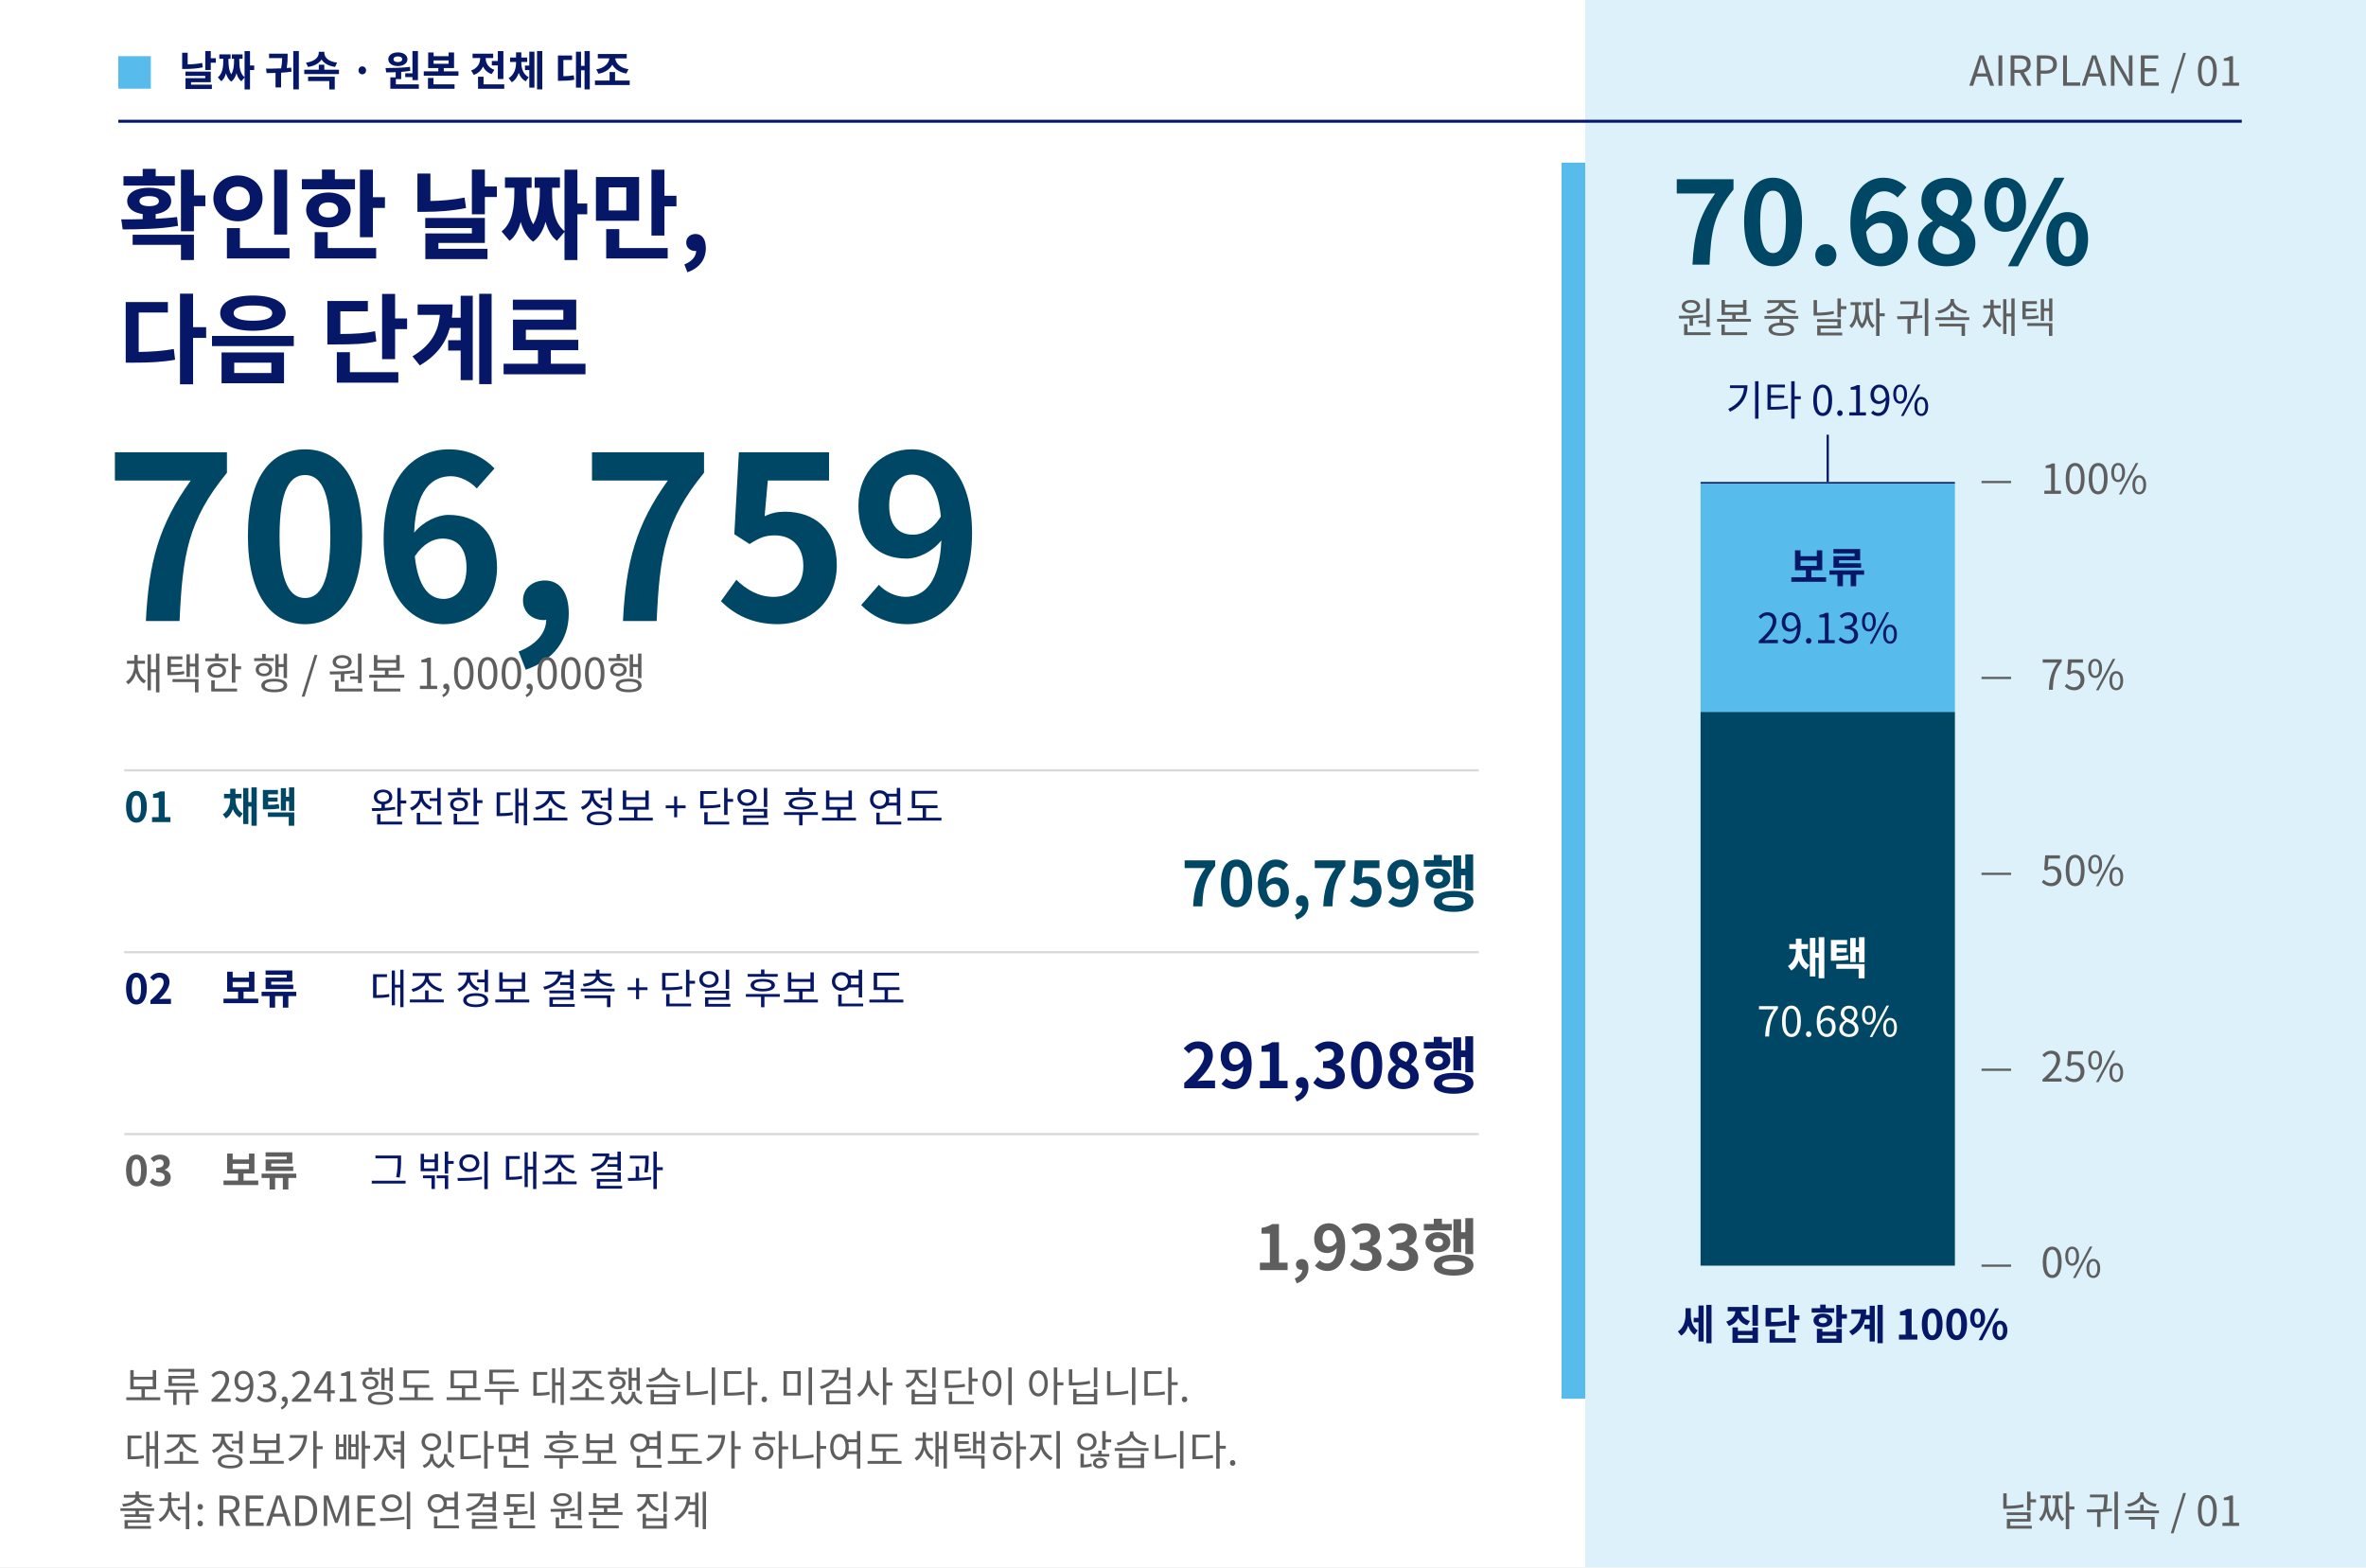
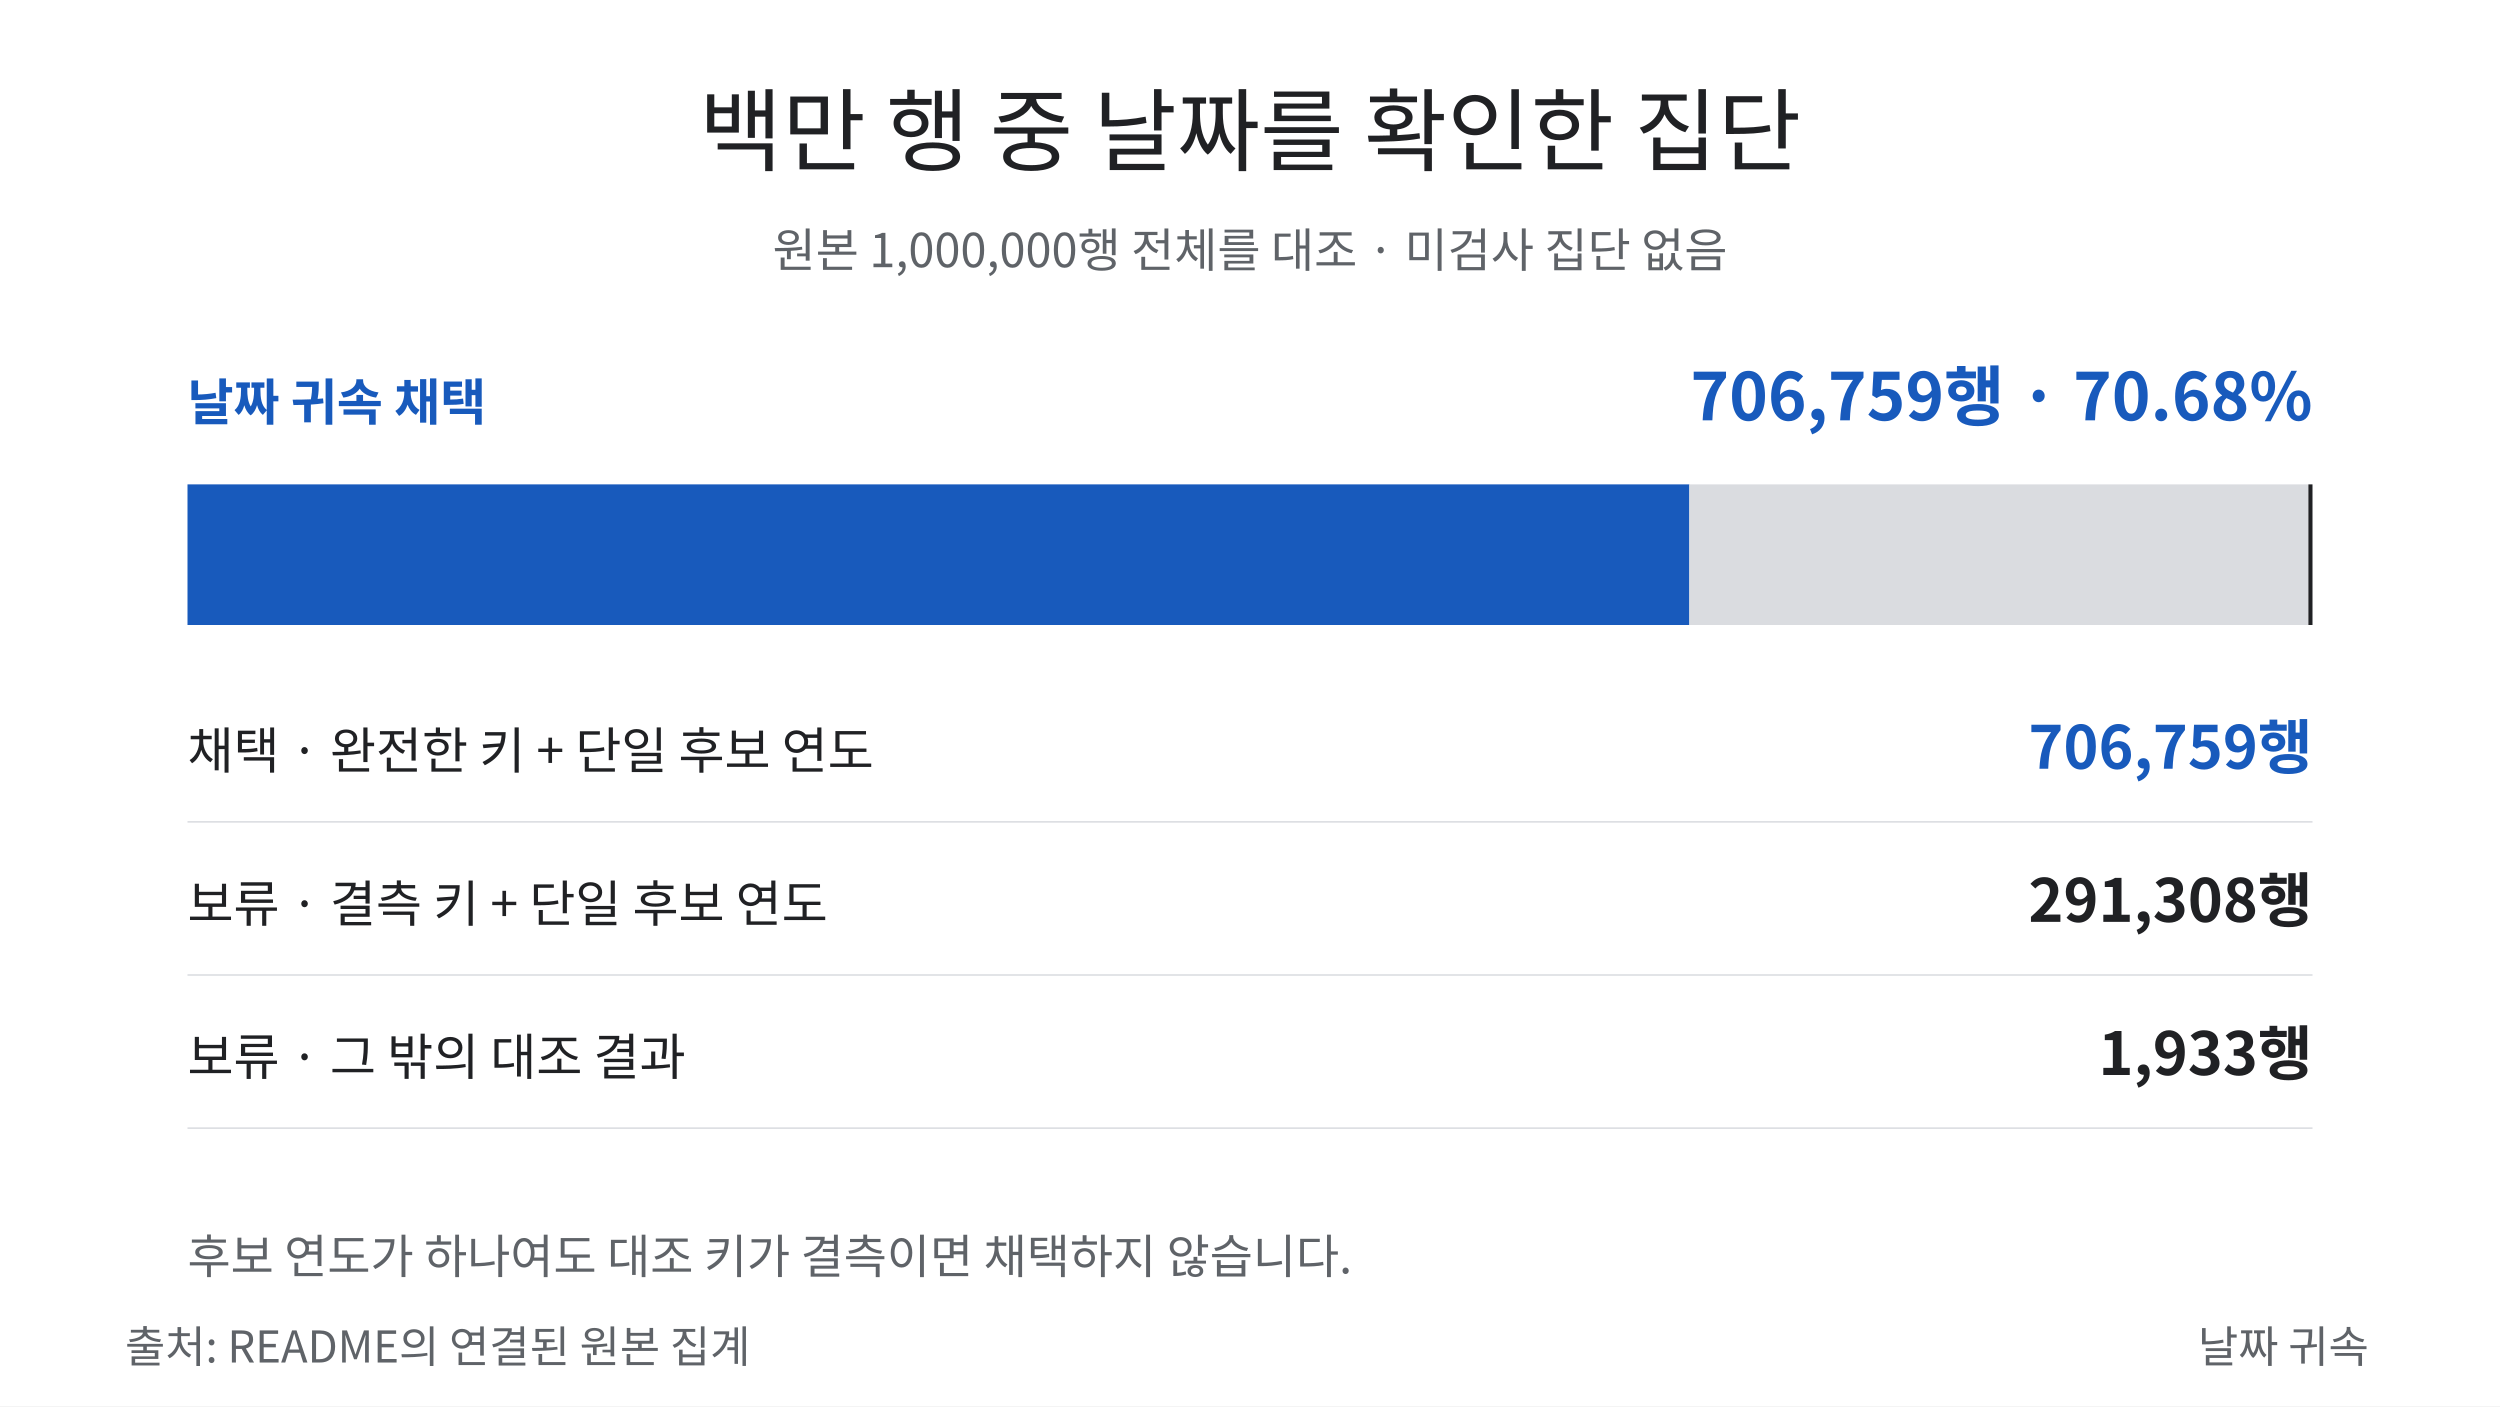
- <svg xmlns="http://www.w3.org/2000/svg" width="1600" height="1060" viewBox="0 0 1600 1060" role="img" aria-labelledby="title desc" data-design="refined-evidence-f" data-chart-type="vertical-population-stack">
+ <svg xmlns="http://www.w3.org/2000/svg" width="1600" height="900" viewBox="0 0 1600 900" role="img" aria-labelledby="title desc" data-design="technical-launch-h" data-chart-type="horizontal-population-stack">
  <style>text{font-family:"Noto Sans CJK KR","Malgun Gothic","Apple SD Gothic Neo",sans-serif;font-variant-numeric:tabular-nums}</style>
-   <rect width="1600" height="1060" fill="#FFFFFF" />
-   <rect x="1072.000" y="0.000" width="528.000" height="1060.000" fill="#DDF1FB" />
-   <rect x="1056.000" y="110.000" width="16.000" height="836.000" fill="#57BBEB" />
-   <rect x="80.000" y="38.000" width="22.000" height="22.000" fill="#57BBEB" />
-   <text x="121.000" y="58.000" font-size="28" fill="#051766" font-weight="600" text-anchor="start">날짜 귀속 · 원본 전체 대조</text>
-   <text x="1516.000" y="58.000" font-size="28" fill="#5E5E5E" font-weight="400" text-anchor="end">AIRPLANE  /  01</text>
-   <line x1="80.000" y1="82.000" x2="1516.000" y2="82.000" stroke="#051766" stroke-width="2" />
-   <text x="80.000" y="170.000" font-size="66" fill="#051766" font-weight="700" text-anchor="start" style="font-family:Noto Sans CJK KR, Malgun Gothic, Apple SD Gothic Neo, sans-serif">확인한 날짜만,</text>
-   <text x="80.000" y="254.000" font-size="66" fill="#051766" font-weight="700" text-anchor="start" style="font-family:Noto Sans CJK KR, Malgun Gothic, Apple SD Gothic Neo, sans-serif">다음 단계로</text>
-   <text x="70.000" y="420.000" font-size="154" fill="#004766" font-weight="700" text-anchor="start" style="font-family:Noto Sans CJK KR, Malgun Gothic, Apple SD Gothic Neo, sans-serif">706,759</text>
-   <text x="84.000" y="466.000" font-size="29" fill="#5E5E5E" font-weight="400" text-anchor="start">채택한 행 / 원본 1,000,000행</text>
-   <line x1="84.000" y1="521.000" x2="1000.000" y2="521.000" stroke="#D9D9D9" stroke-width="1.5" />
-   <text x="84.000" y="556.000" font-size="28" fill="#004766" font-weight="700" text-anchor="start">01</text>
-   <text x="150.000" y="556.000" font-size="28" fill="#004766" font-weight="700" text-anchor="start">채택</text>
-   <text x="250.000" y="556.000" font-size="28" fill="#051766" font-weight="400" text-anchor="start">완전한 대조 정보 + 단일 후보 연도</text>
-   <text x="1000.000" y="613.000" font-size="42" fill="#004766" font-weight="600" text-anchor="end">706,759행</text>
-   <line x1="84.000" y1="644.000" x2="1000.000" y2="644.000" stroke="#D9D9D9" stroke-width="1.5" />
-   <text x="84.000" y="679.000" font-size="28" fill="#051766" font-weight="700" text-anchor="start">02</text>
-   <text x="150.000" y="679.000" font-size="28" fill="#051766" font-weight="700" text-anchor="start">보류</text>
-   <text x="250.000" y="679.000" font-size="28" fill="#051766" font-weight="400" text-anchor="start">대조 정보 결측 + 단일 후보 연도</text>
-   <text x="1000.000" y="736.000" font-size="42" fill="#051766" font-weight="600" text-anchor="end">291,308행</text>
-   <line x1="84.000" y1="767.000" x2="1000.000" y2="767.000" stroke="#D9D9D9" stroke-width="1.5" />
-   <text x="84.000" y="802.000" font-size="28" fill="#5E5E5E" font-weight="700" text-anchor="start">03</text>
-   <text x="150.000" y="802.000" font-size="28" fill="#5E5E5E" font-weight="700" text-anchor="start">보류</text>
-   <text x="250.000" y="802.000" font-size="28" fill="#051766" font-weight="400" text-anchor="start">그 밖의 대조 결과</text>
-   <text x="1000.000" y="859.000" font-size="42" fill="#5E5E5E" font-weight="600" text-anchor="end">1,933행</text>
-   <text x="1130.000" y="179.000" font-size="78" fill="#004766" font-weight="700" text-anchor="start" style="font-family:Noto Sans CJK KR, Malgun Gothic, Apple SD Gothic Neo, sans-serif">70.68%</text>
-   <text x="1134.000" y="225.000" font-size="28" fill="#5E5E5E" font-weight="400" text-anchor="start">원본 중 날짜 귀속 채택</text>
-   <rect x="1150.000" y="481.418" width="172.000" height="374.582" fill="#004766" />
-   <rect x="1150.000" y="327.024" width="172.000" height="154.393" fill="#57BBEB" />
-   <rect x="1150.000" y="326.000" width="172.000" height="1.024" fill="#051766" />
-   <line x1="1340.000" y1="856.000" x2="1360.000" y2="856.000" stroke="#5E5E5E" stroke-width="1.5" />
-   <text x="1380.000" y="864.000" font-size="28" fill="#5E5E5E" font-weight="400" text-anchor="start">0%</text>
-   <line x1="1340.000" y1="723.500" x2="1360.000" y2="723.500" stroke="#5E5E5E" stroke-width="1.5" />
-   <text x="1380.000" y="731.500" font-size="28" fill="#5E5E5E" font-weight="400" text-anchor="start">25%</text>
-   <line x1="1340.000" y1="591.000" x2="1360.000" y2="591.000" stroke="#5E5E5E" stroke-width="1.5" />
-   <text x="1380.000" y="599.000" font-size="28" fill="#5E5E5E" font-weight="400" text-anchor="start">50%</text>
-   <line x1="1340.000" y1="458.500" x2="1360.000" y2="458.500" stroke="#5E5E5E" stroke-width="1.5" />
-   <text x="1380.000" y="466.500" font-size="28" fill="#5E5E5E" font-weight="400" text-anchor="start">75%</text>
-   <line x1="1340.000" y1="326.000" x2="1360.000" y2="326.000" stroke="#5E5E5E" stroke-width="1.5" />
-   <text x="1380.000" y="334.000" font-size="28" fill="#5E5E5E" font-weight="400" text-anchor="start">100%</text>
-   <text x="1236.000" y="659.000" font-size="30" fill="#FFFFFF" font-weight="600" text-anchor="middle">채택</text>
-   <text x="1236.000" y="701.000" font-size="28" fill="#FFFFFF" font-weight="500" text-anchor="middle">70.68%</text>
-   <text x="1236.000" y="394.000" font-size="28" fill="#051766" font-weight="600" text-anchor="middle">보류</text>
-   <text x="1236.000" y="435.000" font-size="28" fill="#051766" font-weight="500" text-anchor="middle">29.13%</text>
-   <line x1="1236.000" y1="326.000" x2="1236.000" y2="294.000" stroke="#051766" stroke-width="1.5" />
-   <text x="1236.000" y="281.000" font-size="28" fill="#051766" font-weight="400" text-anchor="middle">기타 0.19%</text>
-   <text x="1134.000" y="906.000" font-size="28" fill="#051766" font-weight="600" text-anchor="start">세 집단 합계 100%</text>
-   <text x="84.000" y="948.000" font-size="28" fill="#5E5E5E" font-weight="400" text-anchor="start">보류 293,241행도 모두 대조했습니다. 미검사 집단이 아닙니다.</text>
-   <text x="84.000" y="991.000" font-size="28" fill="#5E5E5E" font-weight="400" text-anchor="start">대조 정보가 빠져 있다면 후보 연도가 하나여도 채택하지 않습니다.</text>
-   <text x="80.000" y="1032.000" font-size="28" fill="#5E5E5E" font-weight="400" text-anchor="start">출처: README의 연결된 원본 집계</text>
-   <text x="1516.000" y="1032.000" font-size="28" fill="#5E5E5E" font-weight="400" text-anchor="end">날짜 귀속 / 01</text>
+   <rect width="1600" height="900" fill="#FFFFFF" />
+   <text x="800.000" y="105.000" font-size="58" fill="#202124" font-weight="500" text-anchor="middle">백만 행 중 날짜를 확인한 집단</text>
+   <text x="800.000" y="171.000" font-size="30" fill="#5F6368" font-weight="400" text-anchor="middle">원본 1,000,000행 전체를 대조 · 미검사 집단 없음</text>
+   <text x="120.000" y="269.000" font-size="32" fill="#185ABC" font-weight="600" text-anchor="start">날짜 귀속 채택</text>
+   <text x="1480.000" y="269.000" font-size="42" fill="#185ABC" font-weight="600" text-anchor="end">706,759행 · 70.68%</text>
+   <rect x="120.000" y="310.000" width="961.192" height="90.000" fill="#185ABC" />
+   <rect x="1081.192" y="310.000" width="396.179" height="90.000" fill="#DADCE0" />
+   <rect x="1477.371" y="310.000" width="2.629" height="90.000" fill="#202124" />
+   <text x="120.000" y="492.000" font-size="32" fill="#202124" font-weight="400" text-anchor="start">채택 · 완전한 키 + 단일 후보 연도</text>
+   <text x="1480.000" y="492.000" font-size="38" fill="#185ABC" font-weight="600" text-anchor="end">706,759행</text>
+   <line x1="120.000" y1="526.000" x2="1480.000" y2="526.000" stroke="#DADCE0" stroke-width="1" />
+   <text x="120.000" y="590.000" font-size="32" fill="#202124" font-weight="400" text-anchor="start">보류 · 결측 키 + 단일 후보 연도</text>
+   <text x="1480.000" y="590.000" font-size="38" fill="#202124" font-weight="600" text-anchor="end">291,308행</text>
+   <line x1="120.000" y1="624.000" x2="1480.000" y2="624.000" stroke="#DADCE0" stroke-width="1" />
+   <text x="120.000" y="688.000" font-size="32" fill="#202124" font-weight="400" text-anchor="start">보류 · 그 밖의 대조 결과</text>
+   <text x="1480.000" y="688.000" font-size="38" fill="#202124" font-weight="600" text-anchor="end">1,933행</text>
+   <line x1="120.000" y1="722.000" x2="1480.000" y2="722.000" stroke="#DADCE0" stroke-width="1" />
+   <text x="120.000" y="815.000" font-size="30" fill="#5F6368" font-weight="400" text-anchor="start">후보 연도가 하나여도 대조 키가 결측이면 채택하지 않습니다.</text>
+   <text x="80.000" y="872.000" font-size="28" fill="#5F6368" font-weight="400" text-anchor="start">출처: README의 연결된 원본 집계</text>
+   <text x="1516.000" y="872.000" font-size="28" fill="#5F6368" font-weight="400" text-anchor="end">날짜 귀속</text>
</svg>
